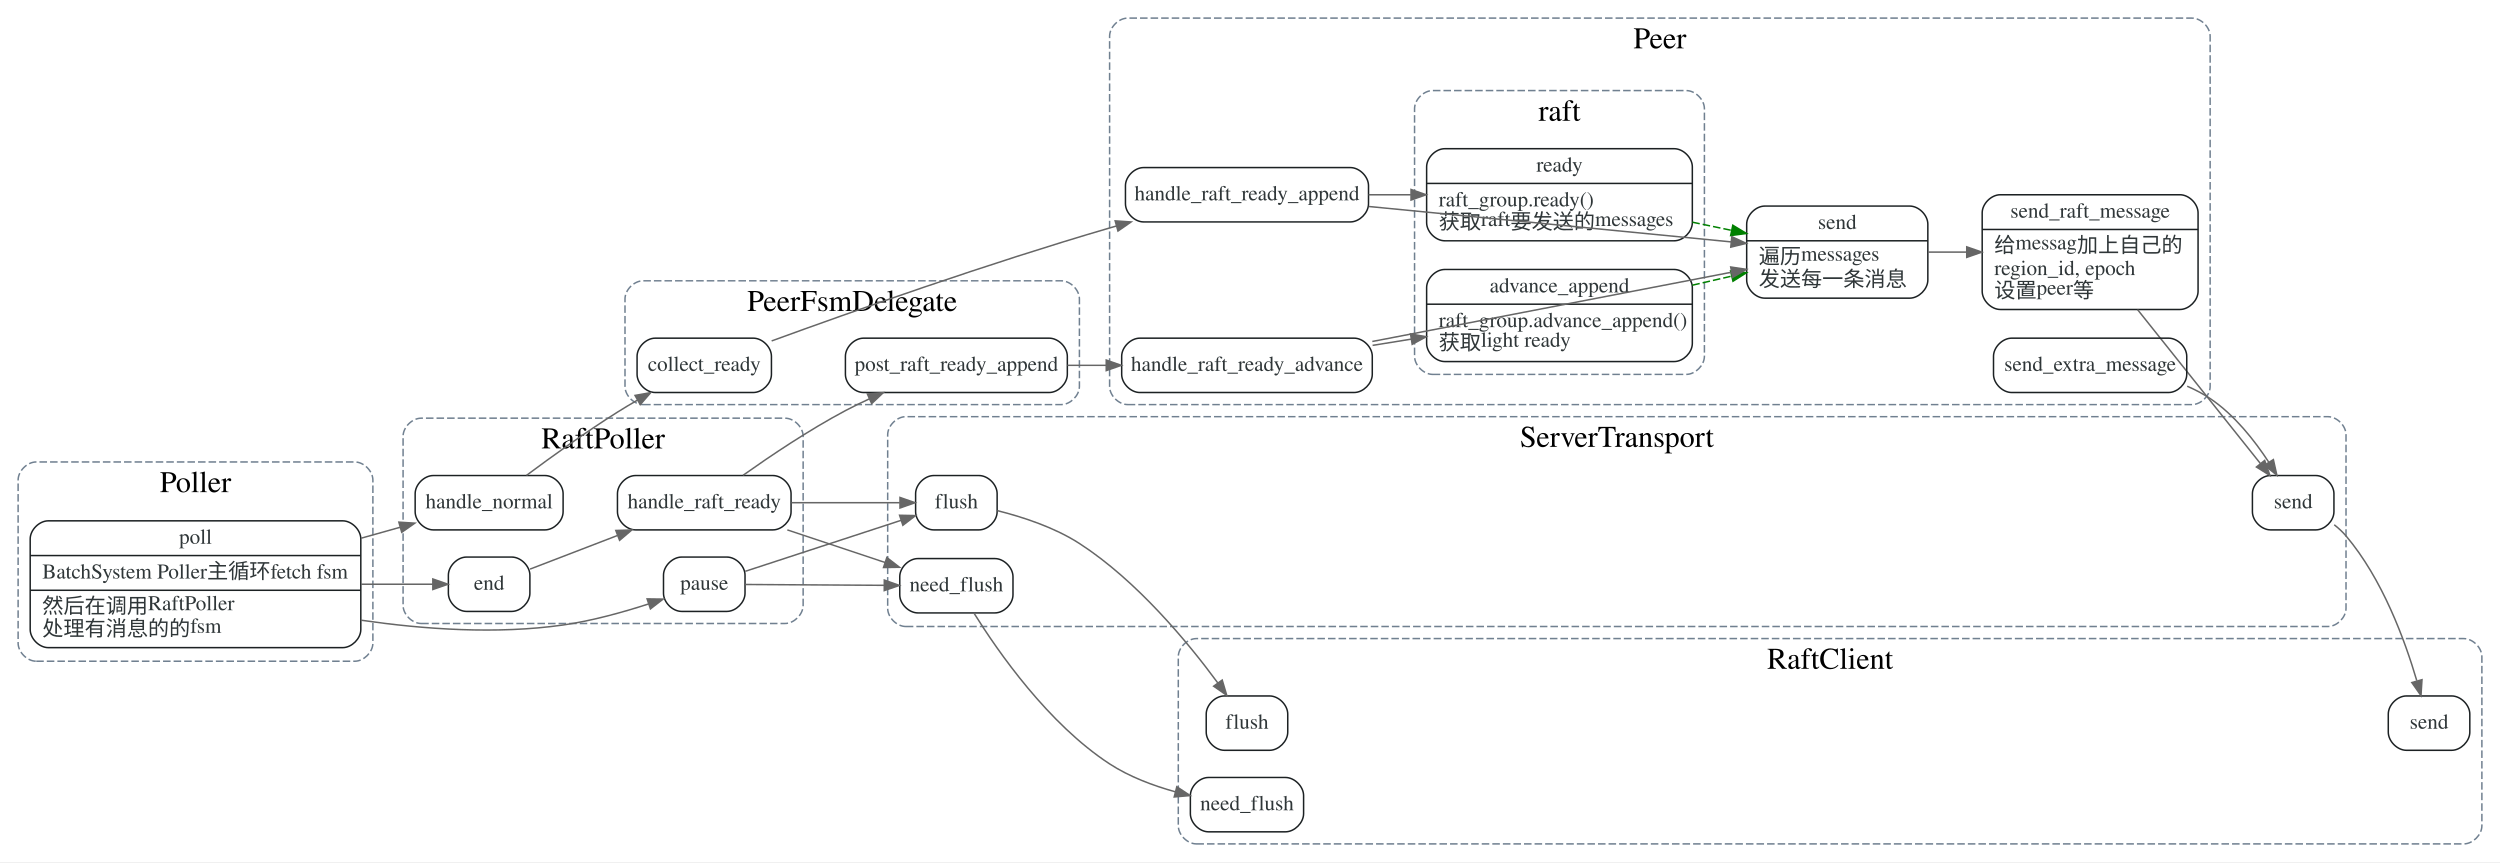
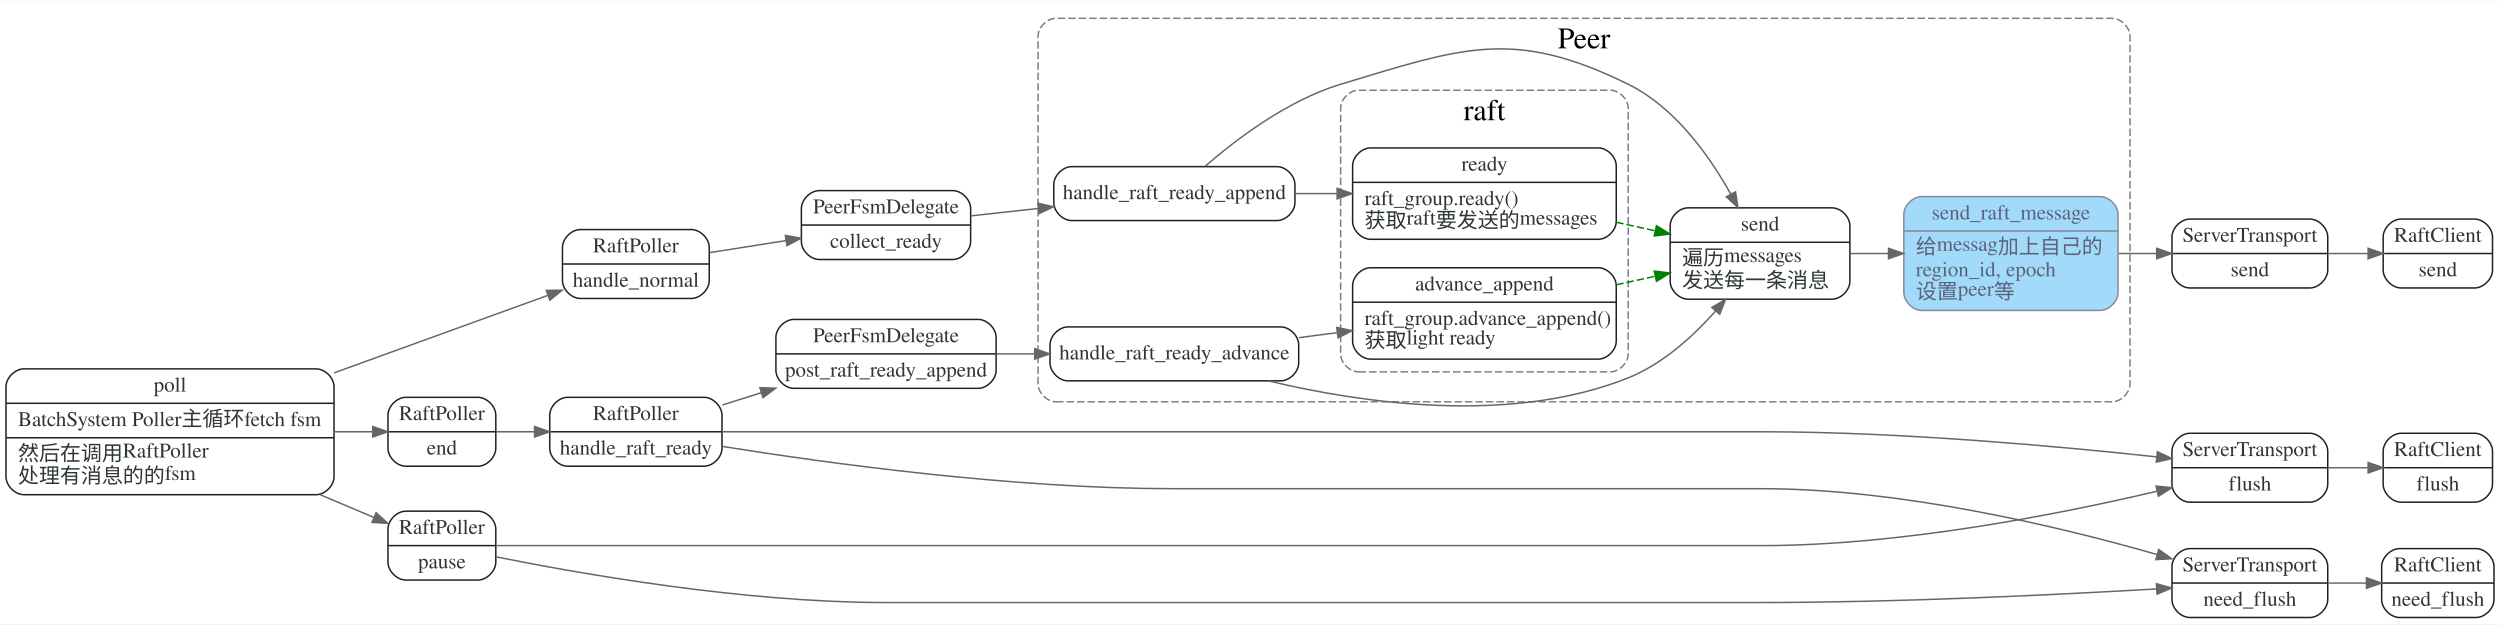
- <svg xmlns="http://www.w3.org/2000/svg" width="1656pt" height="571pt" viewBox="0.00 0.00 1656.00 571.00">
-   <g id="graph0" class="graph" transform="scale(1 1) rotate(0) translate(4 567)">
-     <polygon fill="white" stroke="transparent" points="-4,4 -4,-567 1652,-567 1652,4 -4,4" />
-     <g id="clust1" class="cluster">
-       <path fill="none" stroke="slategrey" stroke-dasharray="5,2" d="M788.5,-8C788.5,-8 1628,-8 1628,-8 1634,-8 1640,-14 1640,-20 1640,-20 1640,-132 1640,-132 1640,-138 1634,-144 1628,-144 1628,-144 788.5,-144 788.5,-144 782.5,-144 776.5,-138 776.5,-132 776.5,-132 776.5,-20 776.5,-20 776.5,-14 782.5,-8 788.5,-8" />
-       <text text-anchor="middle" x="1208.25" y="-124" font-family="Times,serif" font-size="20.00">RaftClient</text>
-     </g>
+ <svg xmlns="http://www.w3.org/2000/svg" width="1669pt" height="417pt" viewBox="0.00 0.00 1669.00 416.50">
+   <g id="graph0" class="graph" transform="scale(1 1) rotate(0) translate(4 412.5)">
+     <polygon fill="white" stroke="transparent" points="-4,4 -4,-412.5 1665,-412.5 1665,4 -4,4" />
    <g id="clust2" class="cluster">
-       <path fill="none" stroke="slategrey" stroke-dasharray="5,2" d="M596,-152C596,-152 1538,-152 1538,-152 1544,-152 1550,-158 1550,-164 1550,-164 1550,-279 1550,-279 1550,-285 1544,-291 1538,-291 1538,-291 596,-291 596,-291 590,-291 584,-285 584,-279 584,-279 584,-164 584,-164 584,-158 590,-152 596,-152" />
-       <text text-anchor="middle" x="1067" y="-271" font-family="Times,serif" font-size="20.00">ServerTransport</text>
+       <path fill="none" stroke="slategrey" stroke-dasharray="5,2" d="M701,-144.5C701,-144.5 1406,-144.5 1406,-144.5 1412,-144.5 1418,-150.5 1418,-156.5 1418,-156.5 1418,-388.5 1418,-388.5 1418,-394.5 1412,-400.5 1406,-400.5 1406,-400.5 701,-400.5 701,-400.5 695,-400.5 689,-394.5 689,-388.5 689,-388.5 689,-156.5 689,-156.5 689,-150.5 695,-144.5 701,-144.5" />
+       <text text-anchor="middle" x="1053.5" y="-380.5" font-family="Times,serif" font-size="20.00">Peer</text>
    </g>
    <g id="clust3" class="cluster">
-       <path fill="none" stroke="slategrey" stroke-dasharray="5,2" d="M743,-299C743,-299 1448,-299 1448,-299 1454,-299 1460,-305 1460,-311 1460,-311 1460,-543 1460,-543 1460,-549 1454,-555 1448,-555 1448,-555 743,-555 743,-555 737,-555 731,-549 731,-543 731,-543 731,-311 731,-311 731,-305 737,-299 743,-299" />
-       <text text-anchor="middle" x="1095.5" y="-535" font-family="Times,serif" font-size="20.00">Peer</text>
-     </g>
-     <g id="clust4" class="cluster">
-       <path fill="none" stroke="slategrey" stroke-dasharray="5,2" d="M945,-319C945,-319 1113,-319 1113,-319 1119,-319 1125,-325 1125,-331 1125,-331 1125,-495 1125,-495 1125,-501 1119,-507 1113,-507 1113,-507 945,-507 945,-507 939,-507 933,-501 933,-495 933,-495 933,-331 933,-331 933,-325 939,-319 945,-319" />
-       <text text-anchor="middle" x="1029" y="-487" font-family="Times,serif" font-size="20.00">raft</text>
-     </g>
-     <g id="clust8" class="cluster">
-       <path fill="none" stroke="slategrey" stroke-dasharray="5,2" d="M422,-299C422,-299 699,-299 699,-299 705,-299 711,-305 711,-311 711,-311 711,-369 711,-369 711,-375 705,-381 699,-381 699,-381 422,-381 422,-381 416,-381 410,-375 410,-369 410,-369 410,-311 410,-311 410,-305 416,-299 422,-299" />
-       <text text-anchor="middle" x="560.5" y="-361" font-family="Times,serif" font-size="20.00">PeerFsmDelegate</text>
-     </g>
-     <g id="clust9" class="cluster">
-       <path fill="none" stroke="slategrey" stroke-dasharray="5,2" d="M275,-154C275,-154 516,-154 516,-154 522,-154 528,-160 528,-166 528,-166 528,-278 528,-278 528,-284 522,-290 516,-290 516,-290 275,-290 275,-290 269,-290 263,-284 263,-278 263,-278 263,-166 263,-166 263,-160 269,-154 275,-154" />
-       <text text-anchor="middle" x="395.5" y="-270" font-family="Times,serif" font-size="20.00">RaftPoller</text>
-     </g>
-     <g id="clust13" class="cluster">
-       <path fill="none" stroke="slategrey" stroke-dasharray="5,2" d="M20,-129C20,-129 231,-129 231,-129 237,-129 243,-135 243,-141 243,-141 243,-249 243,-249 243,-255 237,-261 231,-261 231,-261 20,-261 20,-261 14,-261 8,-255 8,-249 8,-249 8,-141 8,-141 8,-135 14,-129 20,-129" />
-       <text text-anchor="middle" x="125.5" y="-241" font-family="Times,serif" font-size="20.00">Poller</text>
+       <path fill="none" stroke="slategrey" stroke-dasharray="5,2" d="M903,-164.5C903,-164.5 1071,-164.5 1071,-164.5 1077,-164.5 1083,-170.5 1083,-176.5 1083,-176.5 1083,-340.5 1083,-340.5 1083,-346.5 1077,-352.5 1071,-352.5 1071,-352.5 903,-352.5 903,-352.5 897,-352.5 891,-346.5 891,-340.5 891,-340.5 891,-176.5 891,-176.5 891,-170.5 897,-164.5 903,-164.5" />
+       <text text-anchor="middle" x="987" y="-332.5" font-family="Times,serif" font-size="20.00">raft</text>
    </g>
    <g id="node1" class="node">
-       <path fill="none" stroke="#1c2123" d="M1620,-106C1620,-106 1590,-106 1590,-106 1584,-106 1578,-100 1578,-94 1578,-94 1578,-82 1578,-82 1578,-76 1584,-70 1590,-70 1590,-70 1620,-70 1620,-70 1626,-70 1632,-76 1632,-82 1632,-82 1632,-94 1632,-94 1632,-100 1626,-106 1620,-106" />
-       <text text-anchor="middle" x="1605" y="-84.3" font-family="Times,serif" font-size="14.00" fill="#2f3638">send</text>
+       <path fill="none" stroke="#1c2123" d="M1599,-220.5C1599,-220.5 1648,-220.5 1648,-220.5 1654,-220.5 1660,-226.5 1660,-232.5 1660,-232.5 1660,-254.5 1660,-254.5 1660,-260.5 1654,-266.5 1648,-266.5 1648,-266.5 1599,-266.5 1599,-266.5 1593,-266.5 1587,-260.5 1587,-254.5 1587,-254.5 1587,-232.5 1587,-232.5 1587,-226.5 1593,-220.5 1599,-220.5" />
+       <text text-anchor="middle" x="1623.5" y="-251.3" font-family="Times,serif" font-size="14.00" fill="#2f3638">RaftClient</text>
+       <polyline fill="none" stroke="#1c2123" points="1587,-243.5 1660,-243.5 " />
+       <text text-anchor="middle" x="1623.5" y="-228.3" font-family="Times,serif" font-size="14.00" fill="#2f3638">send</text>
    </g>
    <g id="node2" class="node">
-       <path fill="none" stroke="#1c2123" d="M837,-106C837,-106 807,-106 807,-106 801,-106 795,-100 795,-94 795,-94 795,-82 795,-82 795,-76 801,-70 807,-70 807,-70 837,-70 837,-70 843,-70 849,-76 849,-82 849,-82 849,-94 849,-94 849,-100 843,-106 837,-106" />
-       <text text-anchor="middle" x="822" y="-84.3" font-family="Times,serif" font-size="14.00" fill="#2f3638">flush</text>
+       <path fill="none" stroke="#1c2123" d="M1599,-77.5C1599,-77.5 1648,-77.5 1648,-77.5 1654,-77.5 1660,-83.5 1660,-89.5 1660,-89.5 1660,-111.5 1660,-111.5 1660,-117.5 1654,-123.5 1648,-123.5 1648,-123.5 1599,-123.5 1599,-123.5 1593,-123.5 1587,-117.5 1587,-111.5 1587,-111.5 1587,-89.5 1587,-89.5 1587,-83.5 1593,-77.5 1599,-77.5" />
+       <text text-anchor="middle" x="1623.5" y="-108.3" font-family="Times,serif" font-size="14.00" fill="#2f3638">RaftClient</text>
+       <polyline fill="none" stroke="#1c2123" points="1587,-100.5 1660,-100.5 " />
+       <text text-anchor="middle" x="1623.5" y="-85.3" font-family="Times,serif" font-size="14.00" fill="#2f3638">flush</text>
    </g>
    <g id="node3" class="node">
-       <path fill="none" stroke="#1c2123" d="M847.5,-52C847.5,-52 796.5,-52 796.5,-52 790.5,-52 784.5,-46 784.5,-40 784.5,-40 784.5,-28 784.5,-28 784.5,-22 790.5,-16 796.5,-16 796.5,-16 847.5,-16 847.5,-16 853.5,-16 859.5,-22 859.5,-28 859.5,-28 859.5,-40 859.5,-40 859.5,-46 853.5,-52 847.5,-52" />
-       <text text-anchor="middle" x="822" y="-30.3" font-family="Times,serif" font-size="14.00" fill="#2f3638">need_flush</text>
+       <path fill="none" stroke="#1c2123" d="M1598,-0.5C1598,-0.5 1649,-0.5 1649,-0.5 1655,-0.5 1661,-6.5 1661,-12.5 1661,-12.5 1661,-34.5 1661,-34.5 1661,-40.5 1655,-46.5 1649,-46.5 1649,-46.5 1598,-46.5 1598,-46.5 1592,-46.5 1586,-40.5 1586,-34.5 1586,-34.5 1586,-12.5 1586,-12.5 1586,-6.5 1592,-0.5 1598,-0.5" />
+       <text text-anchor="middle" x="1623.5" y="-31.3" font-family="Times,serif" font-size="14.00" fill="#2f3638">RaftClient</text>
+       <polyline fill="none" stroke="#1c2123" points="1586,-23.5 1661,-23.5 " />
+       <text text-anchor="middle" x="1623.5" y="-8.3" font-family="Times,serif" font-size="14.00" fill="#2f3638">need_flush</text>
    </g>
    <g id="node4" class="node">
-       <path fill="none" stroke="#1c2123" d="M1500,-216C1500,-216 1530,-216 1530,-216 1536,-216 1542,-222 1542,-228 1542,-228 1542,-240 1542,-240 1542,-246 1536,-252 1530,-252 1530,-252 1500,-252 1500,-252 1494,-252 1488,-246 1488,-240 1488,-240 1488,-228 1488,-228 1488,-222 1494,-216 1500,-216" />
-       <text text-anchor="middle" x="1515" y="-230.3" font-family="Times,serif" font-size="14.00" fill="#2f3638">send</text>
+       <path fill="none" stroke="#1c2123" d="M1458,-220.5C1458,-220.5 1538,-220.5 1538,-220.5 1544,-220.5 1550,-226.5 1550,-232.5 1550,-232.5 1550,-254.5 1550,-254.5 1550,-260.5 1544,-266.5 1538,-266.5 1538,-266.5 1458,-266.5 1458,-266.5 1452,-266.5 1446,-260.5 1446,-254.5 1446,-254.5 1446,-232.5 1446,-232.5 1446,-226.5 1452,-220.5 1458,-220.5" />
+       <text text-anchor="middle" x="1498" y="-251.3" font-family="Times,serif" font-size="14.00" fill="#2f3638">ServerTransport</text>
+       <polyline fill="none" stroke="#1c2123" points="1446,-243.5 1550,-243.5 " />
+       <text text-anchor="middle" x="1498" y="-228.3" font-family="Times,serif" font-size="14.00" fill="#2f3638">send</text>
    </g>
    <g id="edge1" class="edge">
-       <path fill="none" stroke="#666666" d="M1542.2,-219.4C1545.04,-217.15 1547.73,-214.68 1550,-212 1574.01,-183.71 1588.95,-143.1 1596.87,-116.15" />
-       <polygon fill="#666666" stroke="#666666" points="1600.33,-116.78 1599.66,-106.21 1593.59,-114.89 1600.33,-116.78" />
+       <path fill="none" stroke="#666666" d="M1550.3,-243.5C1559.07,-243.5 1568.12,-243.5 1576.73,-243.5" />
+       <polygon fill="#666666" stroke="#666666" points="1576.96,-247 1586.96,-243.5 1576.96,-240 1576.96,-247" />
    </g>
    <g id="node5" class="node">
-       <path fill="none" stroke="#1c2123" d="M614.5,-216C614.5,-216 644.5,-216 644.5,-216 650.5,-216 656.5,-222 656.5,-228 656.5,-228 656.5,-240 656.5,-240 656.5,-246 650.5,-252 644.5,-252 644.5,-252 614.5,-252 614.5,-252 608.5,-252 602.5,-246 602.5,-240 602.5,-240 602.5,-228 602.5,-228 602.5,-222 608.5,-216 614.5,-216" />
-       <text text-anchor="middle" x="629.5" y="-230.3" font-family="Times,serif" font-size="14.00" fill="#2f3638">flush</text>
+       <path fill="none" stroke="#1c2123" d="M1458,-77.5C1458,-77.5 1538,-77.5 1538,-77.5 1544,-77.5 1550,-83.5 1550,-89.5 1550,-89.5 1550,-111.5 1550,-111.5 1550,-117.5 1544,-123.5 1538,-123.5 1538,-123.5 1458,-123.5 1458,-123.5 1452,-123.5 1446,-117.5 1446,-111.5 1446,-111.5 1446,-89.5 1446,-89.5 1446,-83.5 1452,-77.5 1458,-77.5" />
+       <text text-anchor="middle" x="1498" y="-108.3" font-family="Times,serif" font-size="14.00" fill="#2f3638">ServerTransport</text>
+       <polyline fill="none" stroke="#1c2123" points="1446,-100.5 1550,-100.5 " />
+       <text text-anchor="middle" x="1498" y="-85.3" font-family="Times,serif" font-size="14.00" fill="#2f3638">flush</text>
    </g>
    <g id="edge2" class="edge">
-       <path fill="none" stroke="#666666" d="M656.62,-228.76C673.14,-224.62 694.41,-217.73 711,-207 749.16,-182.32 782.95,-141.41 802.7,-114.58" />
-       <polygon fill="#666666" stroke="#666666" points="805.59,-116.55 808.61,-106.4 799.92,-112.46 805.59,-116.55" />
+       <path fill="none" stroke="#666666" d="M1550.3,-100.5C1559.07,-100.5 1568.12,-100.5 1576.73,-100.5" />
+       <polygon fill="#666666" stroke="#666666" points="1576.96,-104 1586.96,-100.5 1576.96,-97 1576.96,-104" />
    </g>
    <g id="node6" class="node">
-       <path fill="none" stroke="#1c2123" d="M604,-161C604,-161 655,-161 655,-161 661,-161 667,-167 667,-173 667,-173 667,-185 667,-185 667,-191 661,-197 655,-197 655,-197 604,-197 604,-197 598,-197 592,-191 592,-185 592,-185 592,-173 592,-173 592,-167 598,-161 604,-161" />
-       <text text-anchor="middle" x="629.5" y="-175.3" font-family="Times,serif" font-size="14.00" fill="#2f3638">need_flush</text>
+       <path fill="none" stroke="#1c2123" d="M1458,-0.5C1458,-0.5 1538,-0.5 1538,-0.5 1544,-0.5 1550,-6.5 1550,-12.5 1550,-12.5 1550,-34.5 1550,-34.5 1550,-40.5 1544,-46.5 1538,-46.5 1538,-46.5 1458,-46.5 1458,-46.5 1452,-46.5 1446,-40.5 1446,-34.5 1446,-34.5 1446,-12.5 1446,-12.5 1446,-6.5 1452,-0.5 1458,-0.5" />
+       <text text-anchor="middle" x="1498" y="-31.3" font-family="Times,serif" font-size="14.00" fill="#2f3638">ServerTransport</text>
+       <polyline fill="none" stroke="#1c2123" points="1446,-23.5 1550,-23.5 " />
+       <text text-anchor="middle" x="1498" y="-8.3" font-family="Times,serif" font-size="14.00" fill="#2f3638">need_flush</text>
    </g>
    <g id="edge3" class="edge">
-       <path fill="none" stroke="#666666" d="M641.09,-160.98C657.23,-135.06 690.44,-87.48 731,-61 743.99,-52.52 759.74,-46.62 774.41,-42.54" />
-       <polygon fill="#666666" stroke="#666666" points="775.52,-45.87 784.35,-40.01 773.79,-39.09 775.52,-45.87" />
+       <path fill="none" stroke="#666666" d="M1550.3,-23.5C1558.69,-23.5 1567.34,-23.5 1575.62,-23.5" />
+       <polygon fill="#666666" stroke="#666666" points="1575.85,-27 1585.85,-23.5 1575.85,-20 1575.85,-27" />
    </g>
    <g id="node7" class="node">
-       <path fill="none" stroke="#1c2123" d="M953,-407.5C953,-407.5 1105,-407.5 1105,-407.5 1111,-407.5 1117,-413.5 1117,-419.5 1117,-419.5 1117,-456.5 1117,-456.5 1117,-462.5 1111,-468.5 1105,-468.5 1105,-468.5 953,-468.5 953,-468.5 947,-468.5 941,-462.5 941,-456.5 941,-456.5 941,-419.5 941,-419.5 941,-413.5 947,-407.5 953,-407.5" />
-       <text text-anchor="middle" x="1029" y="-453.3" font-family="Times,serif" font-size="14.00" fill="#2f3638">ready</text>
-       <polyline fill="none" stroke="#1c2123" points="941,-445.5 1117,-445.5 " />
-       <text text-anchor="start" x="949" y="-430.3" font-family="Times,serif" font-size="14.00" fill="#2f3638">raft_group.ready()</text>
-       <text text-anchor="start" x="949" y="-415.3" font-family="Times,serif" font-size="14.00" fill="#2f3638"> 获取raft要发送的messages</text>
+       <path fill="none" stroke="#1c2123" d="M911,-253C911,-253 1063,-253 1063,-253 1069,-253 1075,-259 1075,-265 1075,-265 1075,-302 1075,-302 1075,-308 1069,-314 1063,-314 1063,-314 911,-314 911,-314 905,-314 899,-308 899,-302 899,-302 899,-265 899,-265 899,-259 905,-253 911,-253" />
+       <text text-anchor="middle" x="987" y="-298.8" font-family="Times,serif" font-size="14.00" fill="#2f3638">ready</text>
+       <polyline fill="none" stroke="#1c2123" points="899,-291 1075,-291 " />
+       <text text-anchor="start" x="907" y="-275.8" font-family="Times,serif" font-size="14.00" fill="#2f3638">raft_group.ready()</text>
+       <text text-anchor="start" x="907" y="-260.8" font-family="Times,serif" font-size="14.00" fill="#2f3638"> 获取raft要发送的messages</text>
    </g>
    <g id="node9" class="node">
-       <path fill="none" stroke="#1c2123" d="M1165,-369.5C1165,-369.5 1261,-369.5 1261,-369.5 1267,-369.5 1273,-375.5 1273,-381.5 1273,-381.5 1273,-418.5 1273,-418.5 1273,-424.5 1267,-430.5 1261,-430.5 1261,-430.5 1165,-430.5 1165,-430.5 1159,-430.5 1153,-424.5 1153,-418.5 1153,-418.5 1153,-381.5 1153,-381.5 1153,-375.5 1159,-369.5 1165,-369.5" />
-       <text text-anchor="middle" x="1213" y="-415.3" font-family="Times,serif" font-size="14.00" fill="#2f3638">send</text>
-       <polyline fill="none" stroke="#1c2123" points="1153,-407.5 1273,-407.5 " />
-       <text text-anchor="start" x="1161" y="-392.3" font-family="Times,serif" font-size="14.00" fill="#2f3638">遍历messages</text>
-       <text text-anchor="start" x="1161" y="-377.3" font-family="Times,serif" font-size="14.00" fill="#2f3638"> 发送每一条消息</text>
+       <path fill="none" stroke="#1c2123" d="M1123,-213C1123,-213 1219,-213 1219,-213 1225,-213 1231,-219 1231,-225 1231,-225 1231,-262 1231,-262 1231,-268 1225,-274 1219,-274 1219,-274 1123,-274 1123,-274 1117,-274 1111,-268 1111,-262 1111,-262 1111,-225 1111,-225 1111,-219 1117,-213 1123,-213" />
+       <text text-anchor="middle" x="1171" y="-258.8" font-family="Times,serif" font-size="14.00" fill="#2f3638">send</text>
+       <polyline fill="none" stroke="#1c2123" points="1111,-251 1231,-251 " />
+       <text text-anchor="start" x="1119" y="-235.8" font-family="Times,serif" font-size="14.00" fill="#2f3638">遍历messages</text>
+       <text text-anchor="start" x="1119" y="-220.8" font-family="Times,serif" font-size="14.00" fill="#2f3638"> 发送每一条消息</text>
    </g>
    <g id="edge4" class="edge">
-       <path fill="none" stroke="green" stroke-dasharray="5,2" d="M1117,-419.83C1125.74,-418.01 1134.52,-416.18 1143.04,-414.4" />
-       <polygon fill="green" stroke="green" points="1143.81,-417.81 1152.88,-412.34 1142.38,-410.96 1143.81,-417.81" />
+       <path fill="none" stroke="green" stroke-dasharray="5,2" d="M1075,-264.38C1083.74,-262.46 1092.52,-260.53 1101.04,-258.66" />
+       <polygon fill="green" stroke="green" points="1101.87,-262.06 1110.88,-256.49 1100.37,-255.22 1101.87,-262.06" />
    </g>
    <g id="node8" class="node">
-       <path fill="none" stroke="#1c2123" d="M953,-327.5C953,-327.5 1105,-327.5 1105,-327.5 1111,-327.5 1117,-333.5 1117,-339.5 1117,-339.5 1117,-376.5 1117,-376.5 1117,-382.5 1111,-388.5 1105,-388.5 1105,-388.5 953,-388.5 953,-388.5 947,-388.5 941,-382.5 941,-376.5 941,-376.5 941,-339.5 941,-339.5 941,-333.5 947,-327.5 953,-327.5" />
-       <text text-anchor="middle" x="1029" y="-373.3" font-family="Times,serif" font-size="14.00" fill="#2f3638">advance_append</text>
-       <polyline fill="none" stroke="#1c2123" points="941,-365.5 1117,-365.5 " />
-       <text text-anchor="start" x="949" y="-350.3" font-family="Times,serif" font-size="14.00" fill="#2f3638">raft_group.advance_append()</text>
-       <text text-anchor="start" x="949" y="-335.3" font-family="Times,serif" font-size="14.00" fill="#2f3638"> 获取light ready</text>
+       <path fill="none" stroke="#1c2123" d="M911,-173C911,-173 1063,-173 1063,-173 1069,-173 1075,-179 1075,-185 1075,-185 1075,-222 1075,-222 1075,-228 1069,-234 1063,-234 1063,-234 911,-234 911,-234 905,-234 899,-228 899,-222 899,-222 899,-185 899,-185 899,-179 905,-173 911,-173" />
+       <text text-anchor="middle" x="987" y="-218.8" font-family="Times,serif" font-size="14.00" fill="#2f3638">advance_append</text>
+       <polyline fill="none" stroke="#1c2123" points="899,-211 1075,-211 " />
+       <text text-anchor="start" x="907" y="-195.8" font-family="Times,serif" font-size="14.00" fill="#2f3638">raft_group.advance_append()</text>
+       <text text-anchor="start" x="907" y="-180.8" font-family="Times,serif" font-size="14.00" fill="#2f3638"> 获取light ready</text>
    </g>
    <g id="edge5" class="edge">
-       <path fill="none" stroke="green" stroke-dasharray="5,2" d="M1117,-378.08C1125.74,-380.09 1134.52,-382.12 1143.04,-384.09" />
-       <polygon fill="green" stroke="green" points="1142.35,-387.52 1152.88,-386.36 1143.93,-380.7 1142.35,-387.52" />
+       <path fill="none" stroke="green" stroke-dasharray="5,2" d="M1075,-222.62C1083.74,-224.54 1092.52,-226.47 1101.04,-228.34" />
+       <polygon fill="green" stroke="green" points="1100.37,-231.78 1110.88,-230.51 1101.87,-224.94 1100.37,-231.78" />
    </g>
    <g id="node10" class="node">
-       <path fill="none" stroke="#1c2123" d="M1321,-362C1321,-362 1440,-362 1440,-362 1446,-362 1452,-368 1452,-374 1452,-374 1452,-426 1452,-426 1452,-432 1446,-438 1440,-438 1440,-438 1321,-438 1321,-438 1315,-438 1309,-432 1309,-426 1309,-426 1309,-374 1309,-374 1309,-368 1315,-362 1321,-362" />
-       <text text-anchor="middle" x="1380.5" y="-422.8" font-family="Times,serif" font-size="14.00" fill="#2f3638">send_raft_message</text>
-       <polyline fill="none" stroke="#1c2123" points="1309,-415 1452,-415 " />
-       <text text-anchor="start" x="1317" y="-399.8" font-family="Times,serif" font-size="14.00" fill="#2f3638">给messag加上自己的</text>
-       <text text-anchor="start" x="1317" y="-384.8" font-family="Times,serif" font-size="14.00" fill="#2f3638"> region_id, epoch</text>
-       <text text-anchor="start" x="1317" y="-369.8" font-family="Times,serif" font-size="14.00" fill="#2f3638"> 设置peer等</text>
+       <path fill="#a2dbfa" stroke="#8a8898" d="M1279,-205.5C1279,-205.5 1398,-205.5 1398,-205.5 1404,-205.5 1410,-211.5 1410,-217.5 1410,-217.5 1410,-269.5 1410,-269.5 1410,-275.5 1404,-281.5 1398,-281.5 1398,-281.5 1279,-281.5 1279,-281.5 1273,-281.5 1267,-275.5 1267,-269.5 1267,-269.5 1267,-217.5 1267,-217.5 1267,-211.5 1273,-205.5 1279,-205.5" />
+       <text text-anchor="middle" x="1338.5" y="-266.3" font-family="Times,serif" font-size="14.00" fill="#5d6179">send_raft_message</text>
+       <polyline fill="none" stroke="#8a8898" points="1267,-258.5 1410,-258.5 " />
+       <text text-anchor="start" x="1275" y="-243.3" font-family="Times,serif" font-size="14.00" fill="#5d6179">给messag加上自己的</text>
+       <text text-anchor="start" x="1275" y="-228.3" font-family="Times,serif" font-size="14.00" fill="#5d6179"> region_id, epoch</text>
+       <text text-anchor="start" x="1275" y="-213.3" font-family="Times,serif" font-size="14.00" fill="#5d6179"> 设置peer等</text>
    </g>
    <g id="edge6" class="edge">
-       <path fill="none" stroke="#666666" d="M1273.28,-400C1281.55,-400 1290.16,-400 1298.73,-400" />
-       <polygon fill="#666666" stroke="#666666" points="1298.77,-403.5 1308.77,-400 1298.77,-396.5 1298.77,-403.5" />
+       <path fill="none" stroke="#666666" d="M1231.28,-243.5C1239.55,-243.5 1248.16,-243.5 1256.73,-243.5" />
+       <polygon fill="#666666" stroke="#666666" points="1256.77,-247 1266.77,-243.5 1256.77,-240 1256.77,-247" />
    </g>
    <g id="edge11" class="edge">
-       <path fill="none" stroke="#666666" d="M1411.9,-361.92C1436.82,-330.69 1471.44,-287.32 1493.28,-259.96" />
-       <polygon fill="#666666" stroke="#666666" points="1496.12,-262.02 1499.62,-252.02 1490.65,-257.65 1496.12,-262.02" />
+       <path fill="none" stroke="#666666" d="M1410.42,-243.5C1418.8,-243.5 1427.3,-243.5 1435.54,-243.5" />
+       <polygon fill="#666666" stroke="#666666" points="1435.8,-247 1445.8,-243.5 1435.8,-240 1435.8,-247" />
    </g>
    <g id="node11" class="node">
-       <path fill="none" stroke="#1c2123" d="M893,-343C893,-343 751,-343 751,-343 745,-343 739,-337 739,-331 739,-331 739,-319 739,-319 739,-313 745,-307 751,-307 751,-307 893,-307 893,-307 899,-307 905,-313 905,-319 905,-319 905,-331 905,-331 905,-337 899,-343 893,-343" />
-       <text text-anchor="middle" x="822" y="-321.3" font-family="Times,serif" font-size="14.00" fill="#2f3638">handle_raft_ready_advance</text>
+       <path fill="none" stroke="#1c2123" d="M851,-194.5C851,-194.5 709,-194.5 709,-194.5 703,-194.5 697,-188.5 697,-182.5 697,-182.5 697,-170.5 697,-170.5 697,-164.5 703,-158.5 709,-158.5 709,-158.5 851,-158.5 851,-158.5 857,-158.5 863,-164.5 863,-170.5 863,-170.5 863,-182.5 863,-182.5 863,-188.5 857,-194.5 851,-194.5" />
+       <text text-anchor="middle" x="780" y="-172.8" font-family="Times,serif" font-size="14.00" fill="#2f3638">handle_raft_ready_advance</text>
    </g>
    <g id="edge7" class="edge">
-       <path fill="none" stroke="#666666" d="M905.2,-338.23C913.61,-339.59 922.2,-340.97 930.75,-342.35" />
-       <polygon fill="#666666" stroke="#666666" points="930.32,-345.82 940.75,-343.95 931.43,-338.91 930.32,-345.82" />
+       <path fill="none" stroke="#666666" d="M863.2,-187.33C871.61,-188.43 880.2,-189.57 888.75,-190.69" />
+       <polygon fill="#666666" stroke="#666666" points="888.38,-194.17 898.75,-192.01 889.29,-187.23 888.38,-194.17" />
    </g>
    <g id="edge8" class="edge">
-       <path fill="none" stroke="#666666" d="M905.02,-340.81C975.63,-354.43 1076.36,-373.85 1142.92,-386.68" />
-       <polygon fill="#666666" stroke="#666666" points="1142.41,-390.15 1152.89,-388.6 1143.73,-383.27 1142.41,-390.15" />
+       <path fill="none" stroke="#666666" d="M842.77,-158.47C905.62,-143.46 1004.65,-129.12 1083,-160.5 1105.85,-169.65 1126.12,-187.99 1141.32,-205.1" />
+       <polygon fill="#666666" stroke="#666666" points="1138.79,-207.52 1147.95,-212.84 1144.1,-202.97 1138.79,-207.52" />
    </g>
    <g id="node12" class="node">
-       <path fill="none" stroke="#1c2123" d="M890.5,-456C890.5,-456 753.5,-456 753.5,-456 747.5,-456 741.5,-450 741.5,-444 741.5,-444 741.5,-432 741.5,-432 741.5,-426 747.5,-420 753.5,-420 753.5,-420 890.5,-420 890.5,-420 896.5,-420 902.5,-426 902.5,-432 902.5,-432 902.5,-444 902.5,-444 902.5,-450 896.5,-456 890.5,-456" />
-       <text text-anchor="middle" x="822" y="-434.3" font-family="Times,serif" font-size="14.00" fill="#2f3638">handle_raft_ready_append</text>
+       <path fill="none" stroke="#1c2123" d="M848.5,-301.5C848.5,-301.5 711.5,-301.5 711.5,-301.5 705.5,-301.5 699.5,-295.5 699.5,-289.5 699.5,-289.5 699.5,-277.5 699.5,-277.5 699.5,-271.5 705.5,-265.5 711.5,-265.5 711.5,-265.5 848.5,-265.5 848.5,-265.5 854.5,-265.5 860.5,-271.5 860.5,-277.5 860.5,-277.5 860.5,-289.5 860.5,-289.5 860.5,-295.5 854.5,-301.5 848.5,-301.5" />
+       <text text-anchor="middle" x="780" y="-279.8" font-family="Times,serif" font-size="14.00" fill="#2f3638">handle_raft_ready_append</text>
    </g>
    <g id="edge9" class="edge">
-       <path fill="none" stroke="#666666" d="M902.55,-438C911.73,-438 921.16,-438 930.54,-438" />
-       <polygon fill="#666666" stroke="#666666" points="930.67,-441.5 940.67,-438 930.67,-434.5 930.67,-441.5" />
+       <path fill="none" stroke="#666666" d="M860.55,-283.5C869.73,-283.5 879.16,-283.5 888.54,-283.5" />
+       <polygon fill="#666666" stroke="#666666" points="888.67,-287 898.67,-283.5 888.67,-280 888.67,-287" />
    </g>
    <g id="edge10" class="edge">
-       <path fill="none" stroke="#666666" d="M902.66,-430.22C973.27,-423.32 1075.36,-413.35 1142.67,-406.77" />
-       <polygon fill="#666666" stroke="#666666" points="1143.14,-410.24 1152.75,-405.79 1142.46,-403.28 1143.14,-410.24" />
+       <path fill="none" stroke="#666666" d="M800.61,-301.8C821.27,-319.72 855.67,-345.84 891,-356.5 972.7,-381.14 1006.44,-394.18 1083,-356.5 1113.9,-341.29 1136.91,-309.25 1151.47,-283.16" />
+       <polygon fill="#666666" stroke="#666666" points="1154.63,-284.68 1156.27,-274.21 1148.46,-281.37 1154.63,-284.68" />
    </g>
    <g id="node13" class="node">
-       <path fill="none" stroke="#1c2123" d="M1432.5,-343C1432.5,-343 1328.5,-343 1328.5,-343 1322.5,-343 1316.5,-337 1316.5,-331 1316.5,-331 1316.5,-319 1316.5,-319 1316.5,-313 1322.5,-307 1328.5,-307 1328.5,-307 1432.5,-307 1432.5,-307 1438.5,-307 1444.5,-313 1444.5,-319 1444.5,-319 1444.5,-331 1444.5,-331 1444.5,-337 1438.5,-343 1432.5,-343" />
-       <text text-anchor="middle" x="1380.5" y="-321.3" font-family="Times,serif" font-size="14.00" fill="#2f3638">send_extra_message</text>
+       <path fill="none" stroke="#1c2123" d="M526,-153.5C526,-153.5 649,-153.5 649,-153.5 655,-153.5 661,-159.5 661,-165.5 661,-165.5 661,-187.5 661,-187.5 661,-193.5 655,-199.5 649,-199.5 649,-199.5 526,-199.5 526,-199.5 520,-199.5 514,-193.5 514,-187.5 514,-187.5 514,-165.5 514,-165.5 514,-159.5 520,-153.5 526,-153.5" />
+       <text text-anchor="middle" x="587.5" y="-184.3" font-family="Times,serif" font-size="14.00" fill="#2f3638">PeerFsmDelegate</text>
+       <polyline fill="none" stroke="#1c2123" points="514,-176.5 661,-176.5 " />
+       <text text-anchor="middle" x="587.5" y="-161.3" font-family="Times,serif" font-size="14.00" fill="#2f3638">post_raft_ready_append</text>
    </g>
    <g id="edge12" class="edge">
-       <path fill="none" stroke="#666666" d="M1444.8,-311.17C1450.14,-308.85 1455.3,-306.15 1460,-303 1476.02,-292.28 1489.41,-275.27 1498.85,-260.82" />
-       <polygon fill="#666666" stroke="#666666" points="1501.88,-262.57 1504.2,-252.23 1495.94,-258.86 1501.88,-262.57" />
+       <path fill="none" stroke="#666666" d="M661.06,-176.5C669.45,-176.5 678.09,-176.5 686.7,-176.5" />
+       <polygon fill="#666666" stroke="#666666" points="686.77,-180 696.77,-176.5 686.77,-173 686.77,-180" />
    </g>
    <g id="node14" class="node">
-       <path fill="none" stroke="#1c2123" d="M691,-343C691,-343 568,-343 568,-343 562,-343 556,-337 556,-331 556,-331 556,-319 556,-319 556,-313 562,-307 568,-307 568,-307 691,-307 691,-307 697,-307 703,-313 703,-319 703,-319 703,-331 703,-331 703,-337 697,-343 691,-343" />
-       <text text-anchor="middle" x="629.5" y="-321.3" font-family="Times,serif" font-size="14.00" fill="#2f3638">post_raft_ready_append</text>
+       <path fill="none" stroke="#1c2123" d="M543,-239.5C543,-239.5 632,-239.5 632,-239.5 638,-239.5 644,-245.5 644,-251.5 644,-251.5 644,-273.5 644,-273.5 644,-279.5 638,-285.5 632,-285.5 632,-285.5 543,-285.5 543,-285.5 537,-285.5 531,-279.5 531,-273.5 531,-273.5 531,-251.5 531,-251.5 531,-245.5 537,-239.5 543,-239.5" />
+       <text text-anchor="middle" x="587.5" y="-270.3" font-family="Times,serif" font-size="14.00" fill="#2f3638">PeerFsmDelegate</text>
+       <polyline fill="none" stroke="#1c2123" points="531,-262.5 644,-262.5 " />
+       <text text-anchor="middle" x="587.5" y="-247.3" font-family="Times,serif" font-size="14.00" fill="#2f3638">collect_ready</text>
    </g>
    <g id="edge13" class="edge">
-       <path fill="none" stroke="#666666" d="M703.06,-325C711.45,-325 720.09,-325 728.7,-325" />
-       <polygon fill="#666666" stroke="#666666" points="728.77,-328.5 738.77,-325 728.77,-321.5 728.77,-328.5" />
+       <path fill="none" stroke="#666666" d="M644.11,-268.63C658.26,-270.19 673.82,-271.91 689.19,-273.6" />
+       <polygon fill="#666666" stroke="#666666" points="688.93,-277.09 699.25,-274.71 689.69,-270.13 688.93,-277.09" />
    </g>
    <g id="node15" class="node">
-       <path fill="none" stroke="#1c2123" d="M495,-343C495,-343 430,-343 430,-343 424,-343 418,-337 418,-331 418,-331 418,-319 418,-319 418,-313 424,-307 430,-307 430,-307 495,-307 495,-307 501,-307 507,-313 507,-319 507,-319 507,-331 507,-331 507,-337 501,-343 495,-343" />
-       <text text-anchor="middle" x="462.5" y="-321.3" font-family="Times,serif" font-size="14.00" fill="#2f3638">collect_ready</text>
+       <path fill="none" stroke="#1c2123" d="M375,-101.5C375,-101.5 466,-101.5 466,-101.5 472,-101.5 478,-107.5 478,-113.5 478,-113.5 478,-135.5 478,-135.5 478,-141.5 472,-147.5 466,-147.5 466,-147.5 375,-147.5 375,-147.5 369,-147.5 363,-141.5 363,-135.5 363,-135.5 363,-113.5 363,-113.5 363,-107.5 369,-101.5 375,-101.5" />
+       <text text-anchor="middle" x="420.5" y="-132.3" font-family="Times,serif" font-size="14.00" fill="#2f3638">RaftPoller</text>
+       <polyline fill="none" stroke="#1c2123" points="363,-124.5 478,-124.5 " />
+       <text text-anchor="middle" x="420.5" y="-109.3" font-family="Times,serif" font-size="14.00" fill="#2f3638">handle_raft_ready</text>
+     </g>
+     <g id="edge15" class="edge">
+       <path fill="none" stroke="#666666" d="M478.15,-124.5C548.65,-124.5 672.71,-124.5 779,-124.5 779,-124.5 779,-124.5 1172,-124.5 1264.1,-124.5 1370.49,-114.8 1435.75,-107.73" />
+       <polygon fill="#666666" stroke="#666666" points="1436.3,-111.19 1445.86,-106.62 1435.54,-104.23 1436.3,-111.19" />
+     </g>
+     <g id="edge16" class="edge">
+       <path fill="none" stroke="#666666" d="M478.27,-114.71C548.61,-103.45 672.27,-86.5 779,-86.5 779,-86.5 779,-86.5 1172,-86.5 1265.48,-86.5 1371.37,-61.07 1436.16,-42.52" />
+       <polygon fill="#666666" stroke="#666666" points="1437.18,-45.87 1445.81,-39.72 1435.23,-39.15 1437.18,-45.87" />
+     </g>
+     <g id="edge17" class="edge">
+       <path fill="none" stroke="#666666" d="M478.28,-142.4C486.7,-145.05 495.52,-147.83 504.33,-150.61" />
+       <polygon fill="#666666" stroke="#666666" points="503.29,-153.94 513.88,-153.61 505.39,-147.27 503.29,-153.94" />
+     </g>
+     <g id="node16" class="node">
+       <path fill="none" stroke="#1c2123" d="M267,-101.5C267,-101.5 315,-101.5 315,-101.5 321,-101.5 327,-107.5 327,-113.5 327,-113.5 327,-135.5 327,-135.5 327,-141.5 321,-147.5 315,-147.5 315,-147.5 267,-147.5 267,-147.5 261,-147.5 255,-141.5 255,-135.5 255,-135.5 255,-113.5 255,-113.5 255,-107.5 261,-101.5 267,-101.5" />
+       <text text-anchor="middle" x="291" y="-132.3" font-family="Times,serif" font-size="14.00" fill="#2f3638">RaftPoller</text>
+       <polyline fill="none" stroke="#1c2123" points="255,-124.5 327,-124.5 " />
+       <text text-anchor="middle" x="291" y="-109.3" font-family="Times,serif" font-size="14.00" fill="#2f3638">end</text>
    </g>
    <g id="edge14" class="edge">
-       <path fill="none" stroke="#666666" d="M507.14,-341.17C559.79,-360.37 651.18,-392.72 731,-416 732.45,-416.42 733.91,-416.84 735.38,-417.26" />
-       <polygon fill="#666666" stroke="#666666" points="734.68,-420.7 745.25,-419.99 736.55,-413.95 734.68,-420.7" />
-     </g>
-     <g id="node16" class="node">
-       <path fill="none" stroke="#1c2123" d="M335,-198C335,-198 305,-198 305,-198 299,-198 293,-192 293,-186 293,-186 293,-174 293,-174 293,-168 299,-162 305,-162 305,-162 335,-162 335,-162 341,-162 347,-168 347,-174 347,-174 347,-186 347,-186 347,-192 341,-198 335,-198" />
-       <text text-anchor="middle" x="320" y="-176.3" font-family="Times,serif" font-size="14.00" fill="#2f3638">end</text>
+       <path fill="none" stroke="#666666" d="M327.18,-124.5C335.21,-124.5 344.01,-124.5 352.88,-124.5" />
+       <polygon fill="#666666" stroke="#666666" points="352.89,-128 362.89,-124.5 352.89,-121 352.89,-128" />
    </g>
    <g id="node17" class="node">
-       <path fill="none" stroke="#1c2123" d="M508,-252C508,-252 417,-252 417,-252 411,-252 405,-246 405,-240 405,-240 405,-228 405,-228 405,-222 411,-216 417,-216 417,-216 508,-216 508,-216 514,-216 520,-222 520,-228 520,-228 520,-240 520,-240 520,-246 514,-252 508,-252" />
-       <text text-anchor="middle" x="462.5" y="-230.3" font-family="Times,serif" font-size="14.00" fill="#2f3638">handle_raft_ready</text>
-     </g>
-     <g id="edge15" class="edge">
-       <path fill="none" stroke="#666666" d="M347.1,-190.03C363.4,-196.3 385.04,-204.61 405.11,-212.33" />
-       <polygon fill="#666666" stroke="#666666" points="403.91,-215.62 414.5,-215.94 406.42,-209.08 403.91,-215.62" />
-     </g>
-     <g id="edge16" class="edge">
-       <path fill="none" stroke="#666666" d="M520.28,-234C544.05,-234 570.98,-234 592.03,-234" />
-       <polygon fill="#666666" stroke="#666666" points="592.15,-237.5 602.15,-234 592.15,-230.5 592.15,-237.5" />
-     </g>
-     <g id="edge17" class="edge">
-       <path fill="none" stroke="#666666" d="M517.53,-215.99C538.45,-209.02 562.15,-201.12 582.26,-194.41" />
-       <polygon fill="#666666" stroke="#666666" points="583.44,-197.71 591.82,-191.23 581.23,-191.07 583.44,-197.71" />
+       <path fill="none" stroke="#1c2123" d="M267,-25.5C267,-25.5 315,-25.5 315,-25.5 321,-25.5 327,-31.5 327,-37.5 327,-37.5 327,-59.5 327,-59.5 327,-65.5 321,-71.5 315,-71.5 315,-71.5 267,-71.5 267,-71.5 261,-71.5 255,-65.5 255,-59.5 255,-59.5 255,-37.5 255,-37.5 255,-31.5 261,-25.5 267,-25.5" />
+       <text text-anchor="middle" x="291" y="-56.3" font-family="Times,serif" font-size="14.00" fill="#2f3638">RaftPoller</text>
+       <polyline fill="none" stroke="#1c2123" points="255,-48.5 327,-48.5 " />
+       <text text-anchor="middle" x="291" y="-33.3" font-family="Times,serif" font-size="14.00" fill="#2f3638">pause</text>
    </g>
    <g id="edge18" class="edge">
-       <path fill="none" stroke="#666666" d="M488.22,-252.18C506.41,-265.08 532.04,-282.29 556,-295 561.09,-297.7 566.47,-300.32 571.92,-302.83" />
-       <polygon fill="#666666" stroke="#666666" points="570.54,-306.04 581.1,-306.92 573.39,-299.65 570.54,-306.04" />
+       <path fill="none" stroke="#666666" d="M327.36,-48.5C382.65,-48.5 492.93,-48.5 586.5,-48.5 586.5,-48.5 586.5,-48.5 1172,-48.5 1264.89,-48.5 1370.85,-69.47 1435.83,-84.77" />
+       <polygon fill="#666666" stroke="#666666" points="1435.36,-88.26 1445.9,-87.18 1436.99,-81.45 1435.36,-88.26" />
+     </g>
+     <g id="edge19" class="edge">
+       <path fill="none" stroke="#666666" d="M327.17,-40.99C382.21,-29.92 492.16,-10.5 586.5,-10.5 586.5,-10.5 586.5,-10.5 1172,-10.5 1263.93,-10.5 1370.36,-15.76 1435.68,-19.58" />
+       <polygon fill="#666666" stroke="#666666" points="1435.61,-23.09 1445.8,-20.19 1436.03,-16.1 1435.61,-23.09" />
    </g>
    <g id="node18" class="node">
-       <path fill="none" stroke="#1c2123" d="M477.5,-198C477.5,-198 447.5,-198 447.5,-198 441.5,-198 435.5,-192 435.5,-186 435.5,-186 435.5,-174 435.5,-174 435.5,-168 441.5,-162 447.5,-162 447.5,-162 477.5,-162 477.5,-162 483.5,-162 489.5,-168 489.5,-174 489.5,-174 489.5,-186 489.5,-186 489.5,-192 483.5,-198 477.5,-198" />
-       <text text-anchor="middle" x="462.5" y="-176.3" font-family="Times,serif" font-size="14.00" fill="#2f3638">pause</text>
-     </g>
-     <g id="edge19" class="edge">
-       <path fill="none" stroke="#666666" d="M489.64,-188.56C517.52,-197.68 561.85,-212.19 592.9,-222.35" />
-       <polygon fill="#666666" stroke="#666666" points="591.88,-225.7 602.48,-225.48 594.06,-219.05 591.88,-225.7" />
+       <path fill="none" stroke="#1c2123" d="M383.5,-213.5C383.5,-213.5 457.5,-213.5 457.5,-213.5 463.5,-213.5 469.5,-219.5 469.5,-225.5 469.5,-225.5 469.5,-247.5 469.5,-247.5 469.5,-253.5 463.5,-259.5 457.5,-259.5 457.5,-259.5 383.5,-259.5 383.5,-259.5 377.5,-259.5 371.5,-253.5 371.5,-247.5 371.5,-247.5 371.5,-225.5 371.5,-225.5 371.5,-219.5 377.5,-213.5 383.5,-213.5" />
+       <text text-anchor="middle" x="420.5" y="-244.3" font-family="Times,serif" font-size="14.00" fill="#2f3638">RaftPoller</text>
+       <polyline fill="none" stroke="#1c2123" points="371.5,-236.5 469.5,-236.5 " />
+       <text text-anchor="middle" x="420.5" y="-221.3" font-family="Times,serif" font-size="14.00" fill="#2f3638">handle_normal</text>
    </g>
    <g id="edge20" class="edge">
-       <path fill="none" stroke="#666666" d="M489.64,-179.84C514.27,-179.69 551.74,-179.47 581.55,-179.28" />
-       <polygon fill="#666666" stroke="#666666" points="581.76,-182.78 591.74,-179.22 581.72,-175.78 581.76,-182.78" />
+       <path fill="none" stroke="#666666" d="M469.67,-244.09C485.65,-246.61 503.73,-249.46 520.8,-252.15" />
+       <polygon fill="#666666" stroke="#666666" points="520.29,-255.61 530.71,-253.71 521.38,-248.7 520.29,-255.61" />
    </g>
    <g id="node19" class="node">
-       <path fill="none" stroke="#1c2123" d="M357,-252C357,-252 283,-252 283,-252 277,-252 271,-246 271,-240 271,-240 271,-228 271,-228 271,-222 277,-216 283,-216 283,-216 357,-216 357,-216 363,-216 369,-222 369,-228 369,-228 369,-240 369,-240 369,-246 363,-252 357,-252" />
-       <text text-anchor="middle" x="320" y="-230.3" font-family="Times,serif" font-size="14.00" fill="#2f3638">handle_normal</text>
+       <path fill="none" stroke="#1c2123" d="M12,-82.5C12,-82.5 207,-82.5 207,-82.5 213,-82.5 219,-88.5 219,-94.5 219,-94.5 219,-154.5 219,-154.5 219,-160.5 213,-166.5 207,-166.5 207,-166.5 12,-166.5 12,-166.5 6,-166.5 0,-160.5 0,-154.5 0,-154.5 0,-94.5 0,-94.5 0,-88.5 6,-82.5 12,-82.5" />
+       <text text-anchor="middle" x="109.5" y="-151.3" font-family="Times,serif" font-size="14.00" fill="#2f3638">poll</text>
+       <polyline fill="none" stroke="#1c2123" points="0,-143.5 219,-143.5 " />
+       <text text-anchor="start" x="8" y="-128.3" font-family="Times,serif" font-size="14.00" fill="#2f3638">BatchSystem Poller主循环fetch fsm</text>
+       <polyline fill="none" stroke="#1c2123" points="0,-120.5 219,-120.5 " />
+       <text text-anchor="start" x="8" y="-105.3" font-family="Times,serif" font-size="14.00" fill="#2f3638">然后在调用RaftPoller</text>
+       <text text-anchor="start" x="8" y="-90.3" font-family="Times,serif" font-size="14.00" fill="#2f3638"> 处理有消息的的fsm</text>
    </g>
    <g id="edge21" class="edge">
-       <path fill="none" stroke="#666666" d="M344.74,-252.1C361.29,-264.43 384.06,-280.84 405,-294 409.27,-296.68 413.79,-299.39 418.34,-302.01" />
-       <polygon fill="#666666" stroke="#666666" points="416.64,-305.07 427.06,-306.95 420.09,-298.98 416.64,-305.07" />
-     </g>
-     <g id="node20" class="node">
-       <path fill="none" stroke="#1c2123" d="M28,-138C28,-138 223,-138 223,-138 229,-138 235,-144 235,-150 235,-150 235,-210 235,-210 235,-216 229,-222 223,-222 223,-222 28,-222 28,-222 22,-222 16,-216 16,-210 16,-210 16,-150 16,-150 16,-144 22,-138 28,-138" />
-       <text text-anchor="middle" x="125.5" y="-206.8" font-family="Times,serif" font-size="14.00" fill="#2f3638">poll</text>
-       <polyline fill="none" stroke="#1c2123" points="16,-199 235,-199 " />
-       <text text-anchor="start" x="24" y="-183.8" font-family="Times,serif" font-size="14.00" fill="#2f3638">BatchSystem Poller主循环fetch fsm</text>
-       <polyline fill="none" stroke="#1c2123" points="16,-176 235,-176 " />
-       <text text-anchor="start" x="24" y="-160.8" font-family="Times,serif" font-size="14.00" fill="#2f3638">然后在调用RaftPoller</text>
-       <text text-anchor="start" x="24" y="-145.8" font-family="Times,serif" font-size="14.00" fill="#2f3638"> 处理有消息的的fsm</text>
+       <path fill="none" stroke="#666666" d="M219.06,-124.5C227.99,-124.5 236.66,-124.5 244.7,-124.5" />
+       <polygon fill="#666666" stroke="#666666" points="244.86,-128 254.86,-124.5 244.86,-121 244.86,-128" />
    </g>
    <g id="edge22" class="edge">
-       <path fill="none" stroke="#666666" d="M235.13,-180C252.25,-180 268.85,-180 282.69,-180" />
-       <polygon fill="#666666" stroke="#666666" points="282.71,-183.5 292.71,-180 282.71,-176.5 282.71,-183.5" />
+       <path fill="none" stroke="#666666" d="M209.7,-82.5C222.24,-77.19 234.54,-71.98 245.59,-67.3" />
+       <polygon fill="#666666" stroke="#666666" points="247.11,-70.46 254.95,-63.34 244.38,-64.02 247.11,-70.46" />
    </g>
    <g id="edge23" class="edge">
-       <path fill="none" stroke="#666666" d="M235.03,-156.2C276.96,-150.07 325.28,-146.75 369,-153 388.1,-155.73 408.77,-161.48 425.72,-166.98" />
-       <polygon fill="#666666" stroke="#666666" points="424.63,-170.31 435.23,-170.16 426.85,-163.67 424.63,-170.31" />
-     </g>
-     <g id="edge24" class="edge">
-       <path fill="none" stroke="#666666" d="M235.13,-210.47C243.98,-212.96 252.69,-215.4 260.95,-217.72" />
-       <polygon fill="#666666" stroke="#666666" points="260.21,-221.14 270.79,-220.47 262.1,-214.4 260.21,-221.14" />
+       <path fill="none" stroke="#666666" d="M219.01,-163.83C267.04,-181.24 321.6,-201.02 361.67,-215.54" />
+       <polygon fill="#666666" stroke="#666666" points="360.68,-218.9 371.27,-219.02 363.06,-212.32 360.68,-218.9" />
    </g>
  </g>
</svg>
